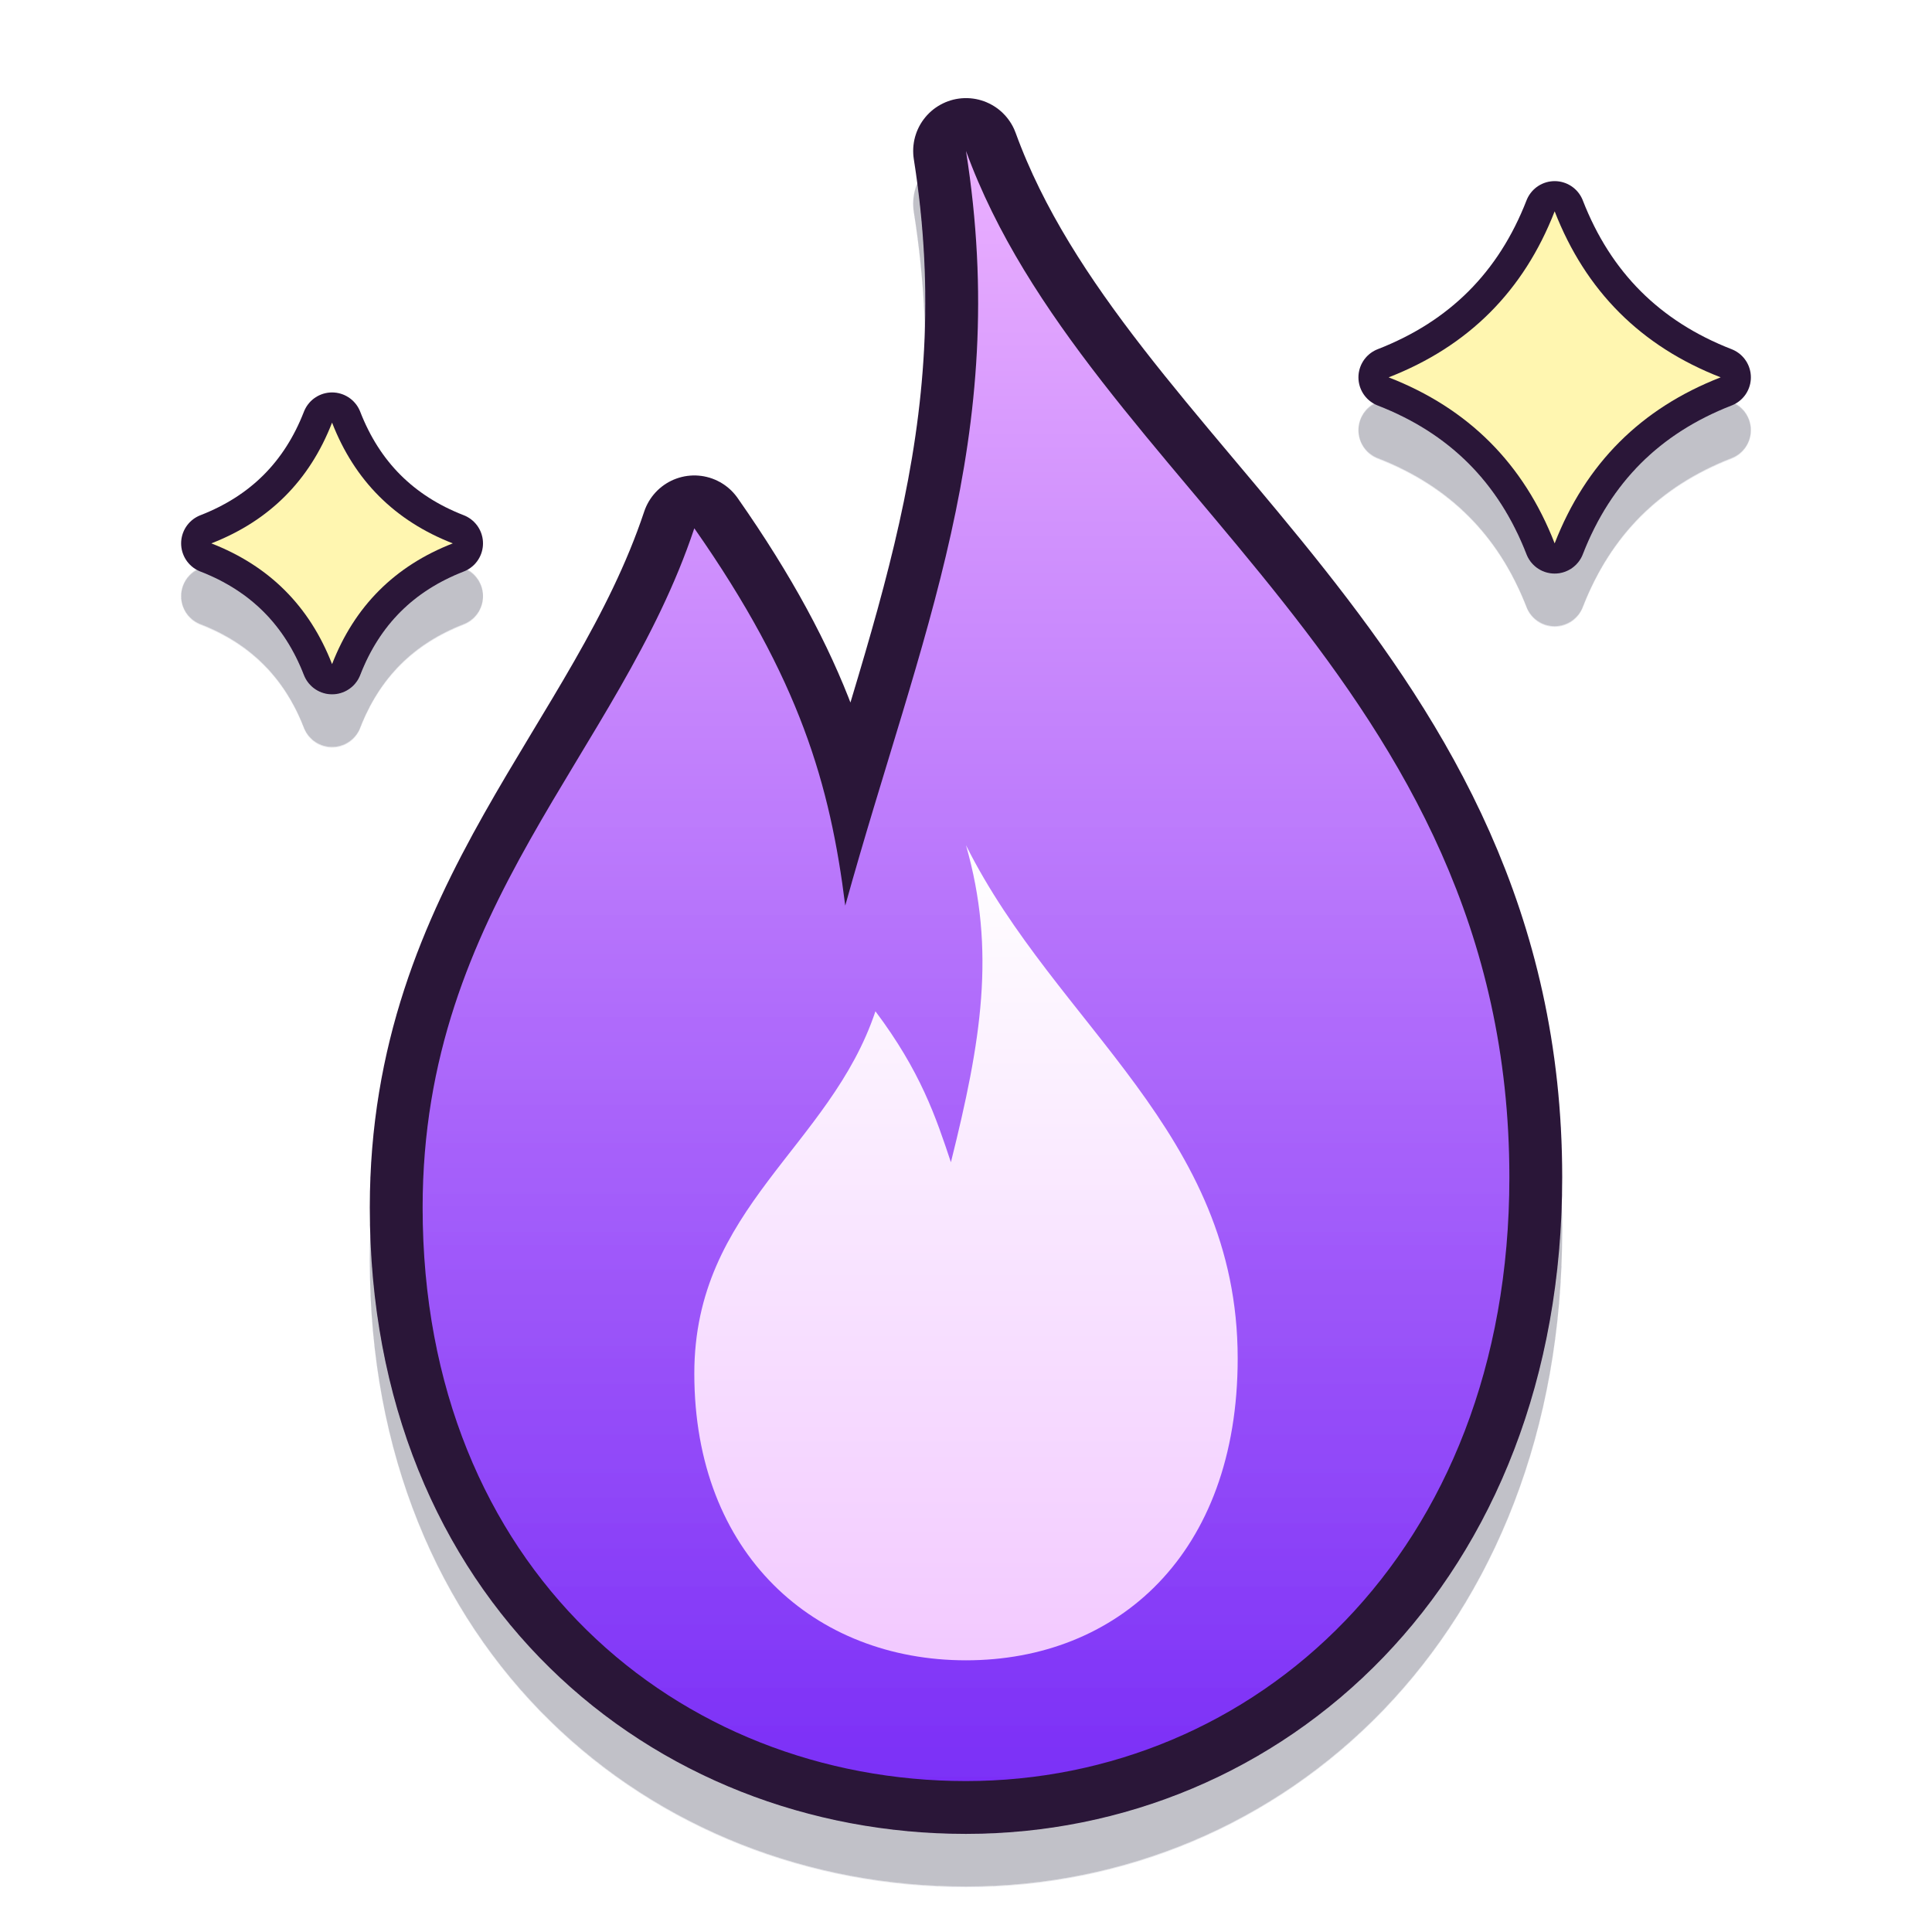
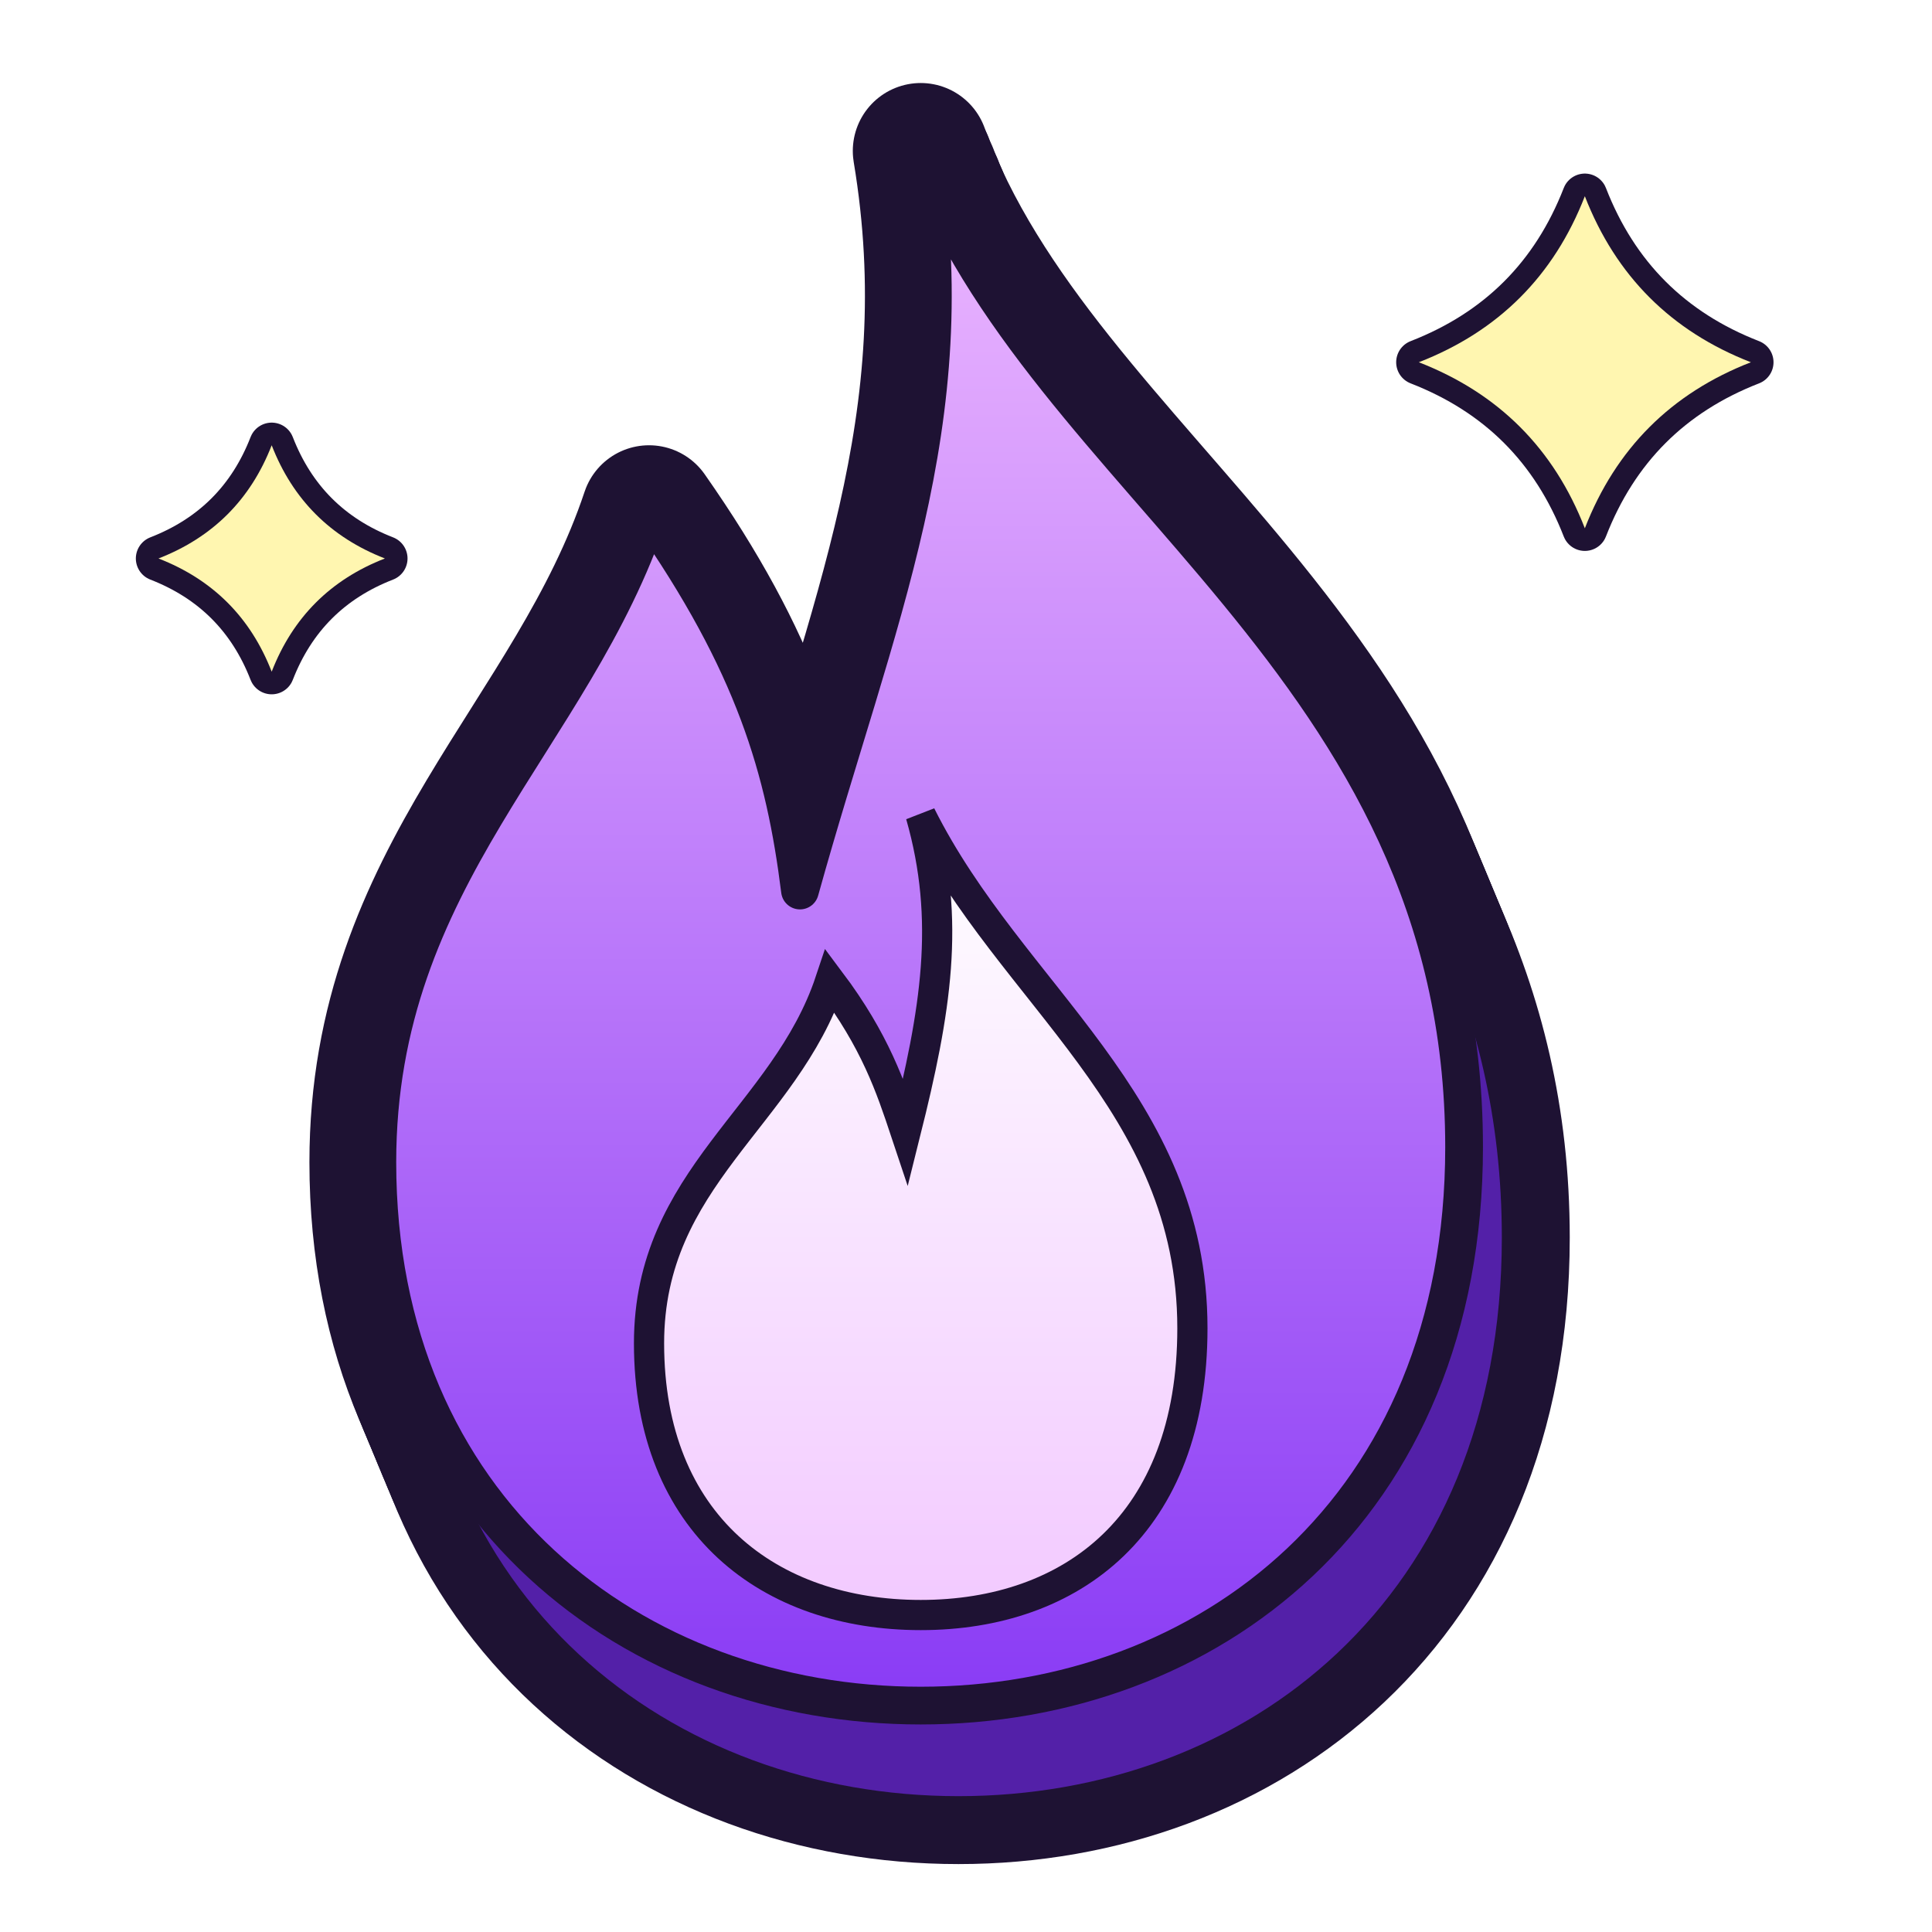
<svg xmlns="http://www.w3.org/2000/svg" viewBox="0 0 256 256" width="256" height="256">
  <defs>
-     <filter id="sh" x="-20%" y="-20%" width="140%" height="140%">
-       <feDropShadow dx="0" dy="7" stdDeviation="0" flood-color="#2A1638" flood-opacity="0.28" />
-     </filter>
+     <linearGradient id="aur" x1="0" y1="0" x2="0" y2="1">
+       <stop offset="0" stop-color="#EDB8FF" />
+       <stop offset="1" stop-color="#8A3CF5" />
+     </linearGradient>
+     <linearGradient id="aui" x1="0" y1="0" x2="0" y2="1">
+       <stop offset="0" stop-color="#FFFFFF" />
+       <stop offset="1" stop-color="#F2C9FF" />
+     </linearGradient>
  </defs>
-   <g filter="url(#sh)">
-     <defs>
-       <linearGradient id="aur" x1="0" y1="0" x2="0" y2="1">
-         <stop offset="0" stop-color="#EBB0FF" />
-         <stop offset="1" stop-color="#7B2FF7" />
-       </linearGradient>
-       <linearGradient id="aui" x1="0" y1="0" x2="0" y2="1">
-         <stop offset="0" stop-color="#FFFFFF" />
-         <stop offset="1" stop-color="#F2C9FF" />
-       </linearGradient>
-     </defs>
-     <path d="M128 20 C144 64 200 90 200 156 C200 206 166 236 128 236 C90 236 56 208 56 160 C56 120 82 100 92 70 C106 90 110 104 112 120 C122 84 134 58 128 20 Z" fill="url(#aur)" stroke="#2A1638" stroke-width="14" stroke-linejoin="round" paint-order="stroke" />
-     <path d="M128 112 C140 136 164 150 164 180 C164 206 148 220 128 220 C108 220 92 206 92 182 C92 160 110 152 116 134 C122 142 124 148 126 154 C130 138 132 126 128 112 Z" fill="url(#aui)" />
-     <path d="M206 28 Q212.16 43.84 228 50 Q212.16 56.16 206 72 Q199.84 56.16 184 50 Q199.84 43.84 206 28Z" fill="#FFF6B0" stroke="#2A1638" stroke-width="8" stroke-linejoin="round" paint-order="stroke" />
-     <path d="M44 56 Q48.48 67.52 60 72 Q48.48 76.48 44 88 Q39.52 76.48 28 72 Q39.52 67.52 44 56Z" fill="#FFF6B0" stroke="#2A1638" stroke-width="8" stroke-linejoin="round" paint-order="stroke" />
+   <path d="M122 20 C138 64 194 88 194 152 C194 200 160 226 122 226 C84 226 50 200 50 154 C50 116 76 98 86 68 C100 88 104 102 106 118 C116 82 128 56 122 20 Z" fill="#1E1233" stroke="#1E1233" stroke-width="18" stroke-linejoin="round" />
+   <g transform="translate(0.62 1.50)">
+     <path d="M122 20 C138 64 194 88 194 152 C194 200 160 226 122 226 C84 226 50 200 50 154 C50 116 76 98 86 68 C100 88 104 102 106 118 C116 82 128 56 122 20 Z" fill="#1E1233" stroke="#1E1233" stroke-width="18" stroke-linejoin="round" />
  </g>
+   <g transform="translate(1.25 3.00)">
+     <path d="M122 20 C138 64 194 88 194 152 C194 200 160 226 122 226 C84 226 50 200 50 154 C50 116 76 98 86 68 C100 88 104 102 106 118 C116 82 128 56 122 20 Z" fill="#1E1233" stroke="#1E1233" stroke-width="18" stroke-linejoin="round" />
+   </g>
+   <g transform="translate(1.88 4.50)">
+     <path d="M122 20 C138 64 194 88 194 152 C194 200 160 226 122 226 C84 226 50 200 50 154 C50 116 76 98 86 68 C100 88 104 102 106 118 C116 82 128 56 122 20 Z" fill="#1E1233" stroke="#1E1233" stroke-width="18" stroke-linejoin="round" />
+   </g>
+   <g transform="translate(2.50 6.00)">
+     <path d="M122 20 C138 64 194 88 194 152 C194 200 160 226 122 226 C84 226 50 200 50 154 C50 116 76 98 86 68 C100 88 104 102 106 118 C116 82 128 56 122 20 Z" fill="#1E1233" stroke="#1E1233" stroke-width="18" stroke-linejoin="round" />
+   </g>
+   <g transform="translate(3.12 7.50)">
+     <path d="M122 20 C138 64 194 88 194 152 C194 200 160 226 122 226 C84 226 50 200 50 154 C50 116 76 98 86 68 C100 88 104 102 106 118 C116 82 128 56 122 20 Z" fill="#1E1233" stroke="#1E1233" stroke-width="18" stroke-linejoin="round" />
+   </g>
+   <g transform="translate(3.75 9.00)">
+     <path d="M122 20 C138 64 194 88 194 152 C194 200 160 226 122 226 C84 226 50 200 50 154 C50 116 76 98 86 68 C100 88 104 102 106 118 C116 82 128 56 122 20 Z" fill="#1E1233" stroke="#1E1233" stroke-width="18" stroke-linejoin="round" />
+   </g>
+   <g transform="translate(4.38 10.50)">
+     <path d="M122 20 C138 64 194 88 194 152 C194 200 160 226 122 226 C84 226 50 200 50 154 C50 116 76 98 86 68 C100 88 104 102 106 118 C116 82 128 56 122 20 Z" fill="#1E1233" stroke="#1E1233" stroke-width="18" stroke-linejoin="round" />
+   </g>
+   <g transform="translate(5.00 12.00)">
+     <path d="M122 20 C138 64 194 88 194 152 C194 200 160 226 122 226 C84 226 50 200 50 154 C50 116 76 98 86 68 C100 88 104 102 106 118 C116 82 128 56 122 20 Z" fill="#1E1233" stroke="#1E1233" stroke-width="18" stroke-linejoin="round" />
+   </g>
+   <g transform="translate(0.62 1.50)">
+     <path d="M122 20 C138 64 194 88 194 152 C194 200 160 226 122 226 C84 226 50 200 50 154 C50 116 76 98 86 68 C100 88 104 102 106 118 C116 82 128 56 122 20 Z" fill="#5320A8" />
+   </g>
+   <g transform="translate(1.25 3.00)">
+     <path d="M122 20 C138 64 194 88 194 152 C194 200 160 226 122 226 C84 226 50 200 50 154 C50 116 76 98 86 68 C100 88 104 102 106 118 C116 82 128 56 122 20 Z" fill="#5320A8" />
+   </g>
+   <g transform="translate(1.88 4.50)">
+     <path d="M122 20 C138 64 194 88 194 152 C194 200 160 226 122 226 C84 226 50 200 50 154 C50 116 76 98 86 68 C100 88 104 102 106 118 C116 82 128 56 122 20 Z" fill="#5320A8" />
+   </g>
+   <g transform="translate(2.50 6.00)">
+     <path d="M122 20 C138 64 194 88 194 152 C194 200 160 226 122 226 C84 226 50 200 50 154 C50 116 76 98 86 68 C100 88 104 102 106 118 C116 82 128 56 122 20 Z" fill="#5320A8" />
+   </g>
+   <g transform="translate(3.12 7.50)">
+     <path d="M122 20 C138 64 194 88 194 152 C194 200 160 226 122 226 C84 226 50 200 50 154 C50 116 76 98 86 68 C100 88 104 102 106 118 C116 82 128 56 122 20 Z" fill="#5320A8" />
+   </g>
+   <g transform="translate(3.75 9.00)">
+     <path d="M122 20 C138 64 194 88 194 152 C194 200 160 226 122 226 C84 226 50 200 50 154 C50 116 76 98 86 68 C100 88 104 102 106 118 C116 82 128 56 122 20 Z" fill="#5320A8" />
+   </g>
+   <g transform="translate(4.38 10.50)">
+     <path d="M122 20 C138 64 194 88 194 152 C194 200 160 226 122 226 C84 226 50 200 50 154 C50 116 76 98 86 68 C100 88 104 102 106 118 C116 82 128 56 122 20 Z" fill="#5320A8" />
+   </g>
+   <g transform="translate(5.00 12.00)">
+     <path d="M122 20 C138 64 194 88 194 152 C194 200 160 226 122 226 C84 226 50 200 50 154 C50 116 76 98 86 68 C100 88 104 102 106 118 C116 82 128 56 122 20 Z" fill="#5320A8" />
+   </g>
+   <path d="M122 20 C138 64 194 88 194 152 C194 200 160 226 122 226 C84 226 50 200 50 154 C50 116 76 98 86 68 C100 88 104 102 106 118 C116 82 128 56 122 20 Z" fill="url(#aur)" stroke="#1E1233" stroke-width="5" stroke-linejoin="round" />
+   <path d="M122 108 C134 132 158 146 158 176 C158 202 142 214 122 214 C102 214 86 202 86 178 C86 156 104 148 110 130 C116 138 118 144 120 150 C124 134 126 122 122 108 Z" fill="url(#aui)" stroke="#1E1233" stroke-width="4" />
+   <path d="M210 26 Q216.16 41.84 232 48 Q216.16 54.16 210 70 Q203.84 54.16 188 48 Q203.84 41.84 210 26Z" fill="#FFF6B0" stroke="#1E1233" stroke-width="6" stroke-linejoin="round" paint-order="stroke" />
+   <path d="M36 59 Q40.2 69.8 51 74 Q40.2 78.2 36 89 Q31.8 78.2 21 74 Q31.8 69.8 36 59Z" fill="#FFF6B0" stroke="#1E1233" stroke-width="6" stroke-linejoin="round" paint-order="stroke" />
</svg>
